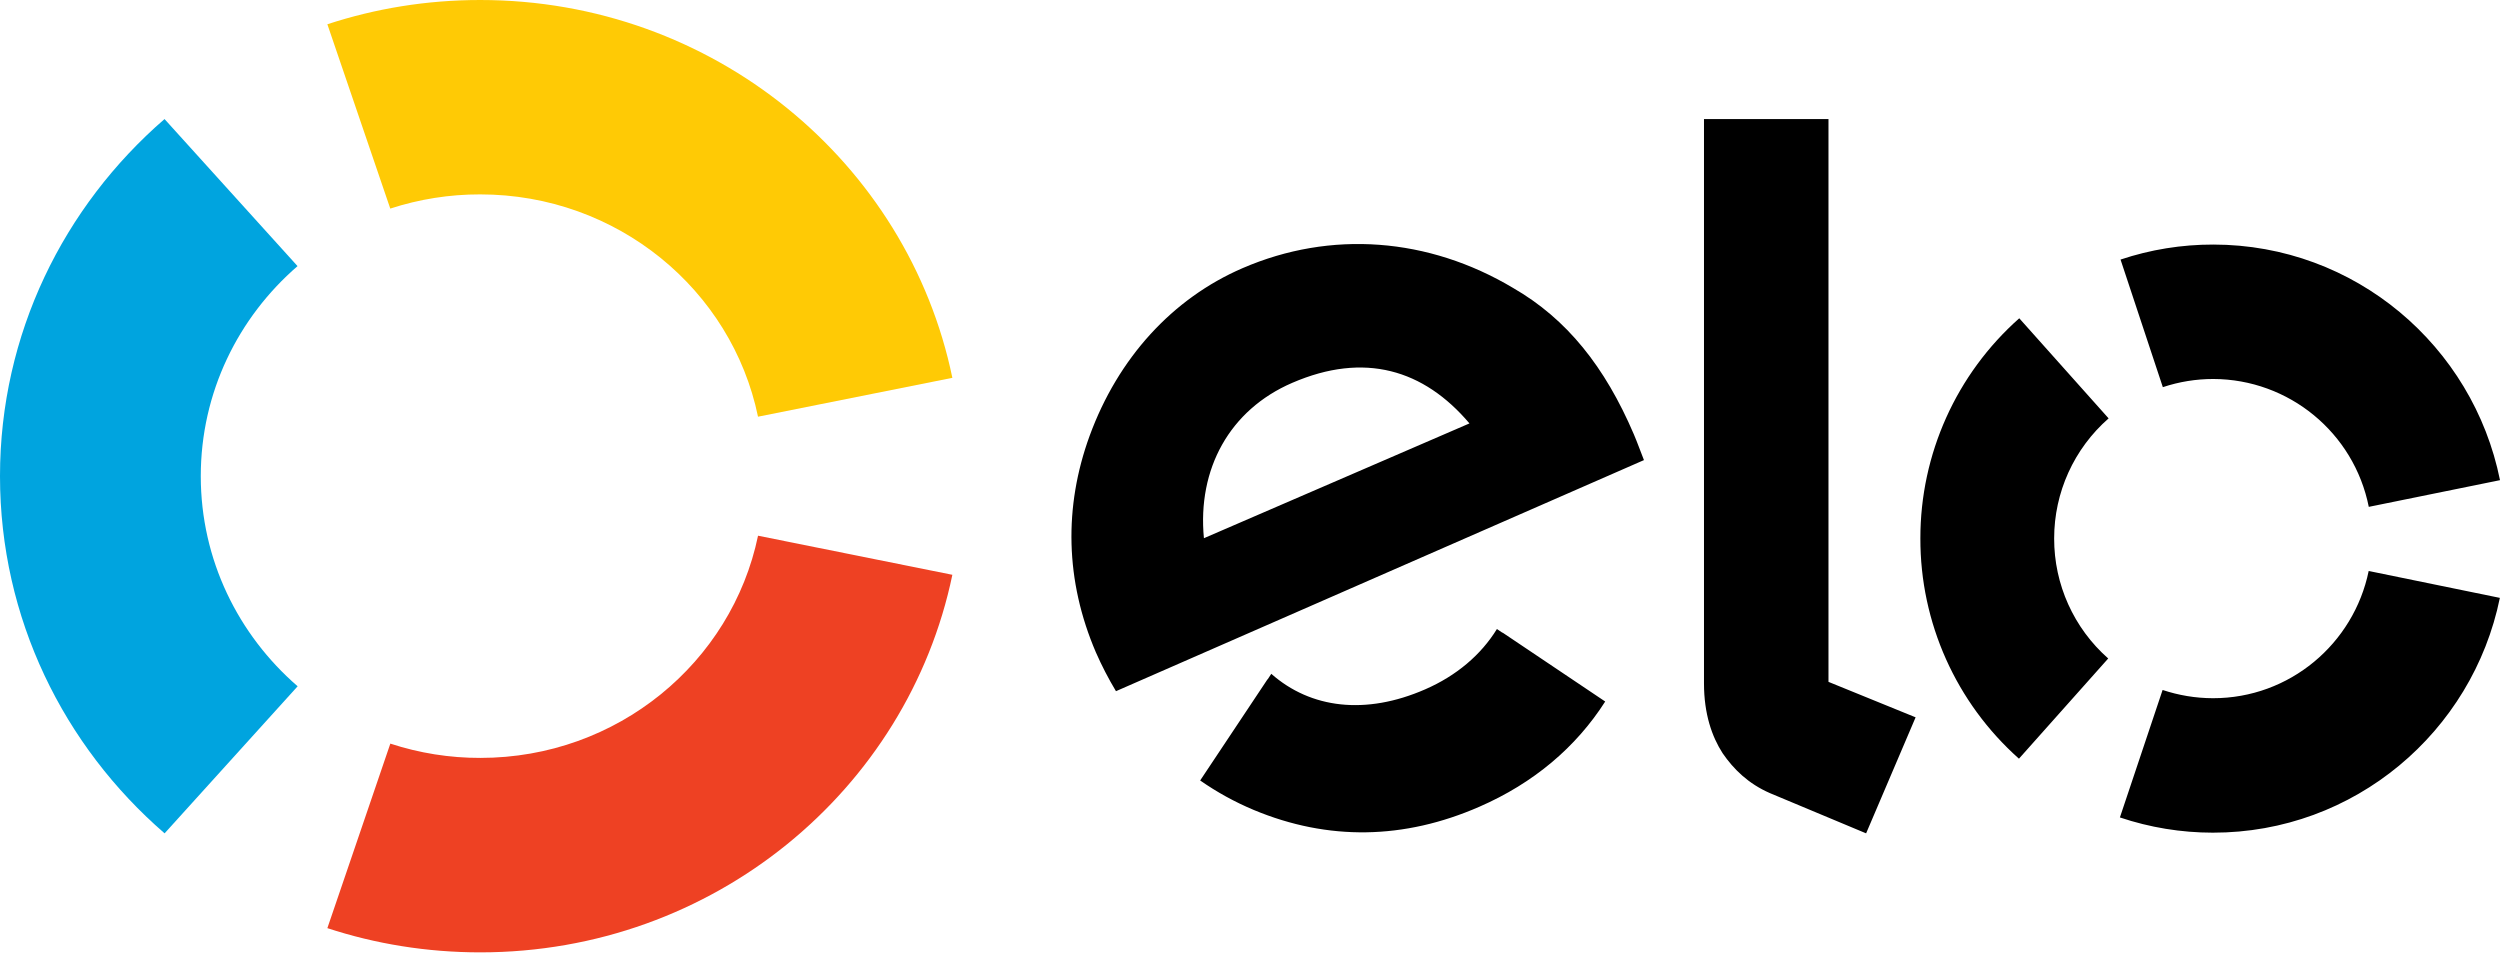
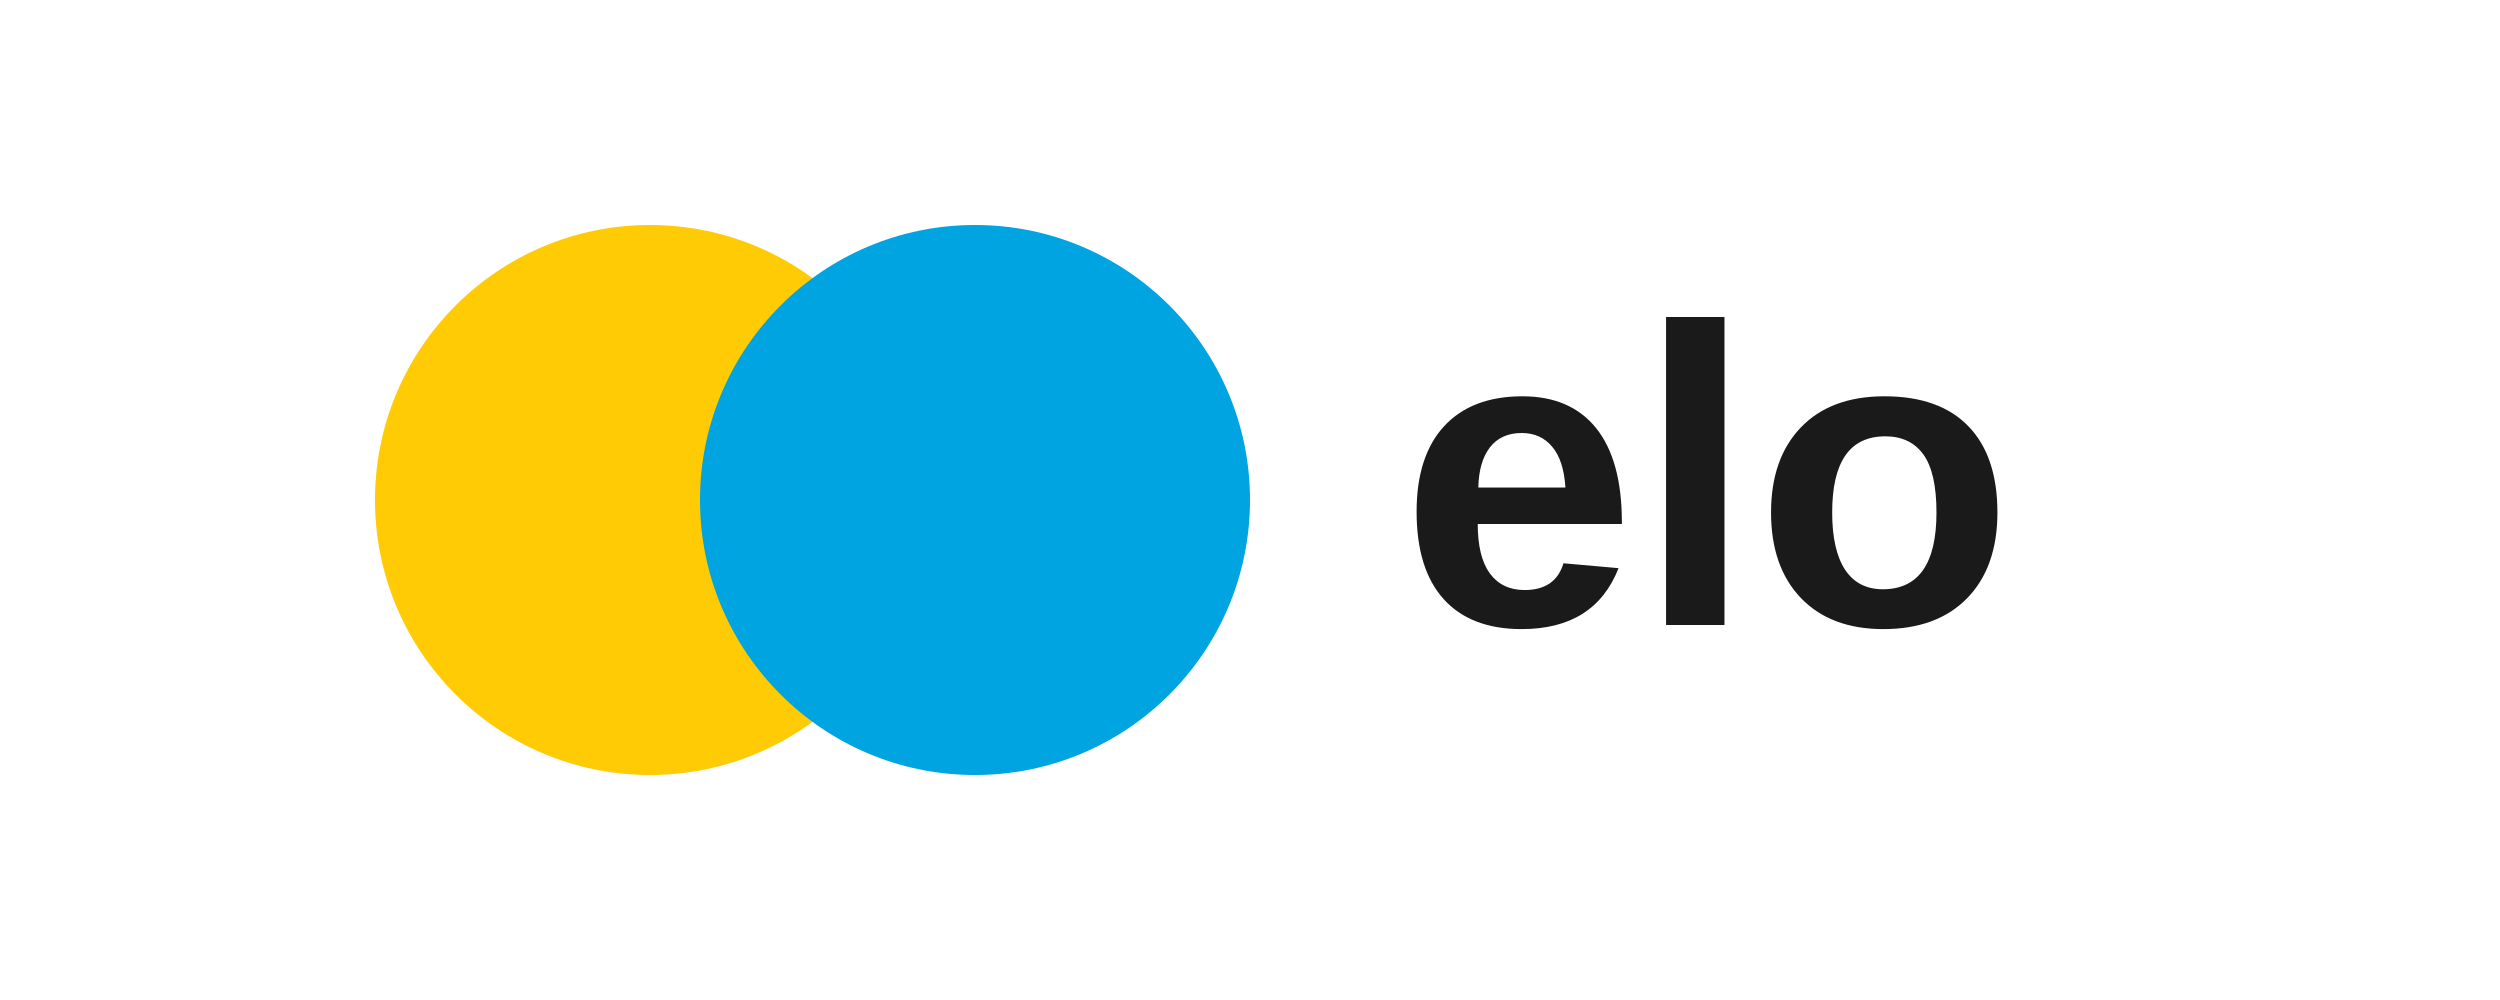
- <svg xmlns="http://www.w3.org/2000/svg" width="74" height="29" viewBox="0 0 74 29">
-   <g fill="none" fill-rule="evenodd">
-     <path d="M11.552 6.174a8.538 8.538 0 0 1 2.66-.42c4.06 0 7.449 2.824 8.225 6.58l5.753-1.15C26.87 4.801 21.115 0 14.213 0c-1.582 0-3.1.252-4.523.718l1.862 5.456z" fill="#FFCA05" />
-     <path d="M4.872 24.667l3.938-4.353c-1.758-1.523-2.867-3.745-2.867-6.22 0-2.475 1.107-4.696 2.864-6.217L4.87 3.524C1.884 6.11 0 9.887 0 14.094c0 4.208 1.884 7.986 4.872 10.573" fill="#00A4DF" />
-     <path d="M22.438 15.857c-.779 3.755-4.164 6.577-8.22 6.577a8.49 8.49 0 0 1-2.664-.423L9.69 27.473c1.422.466 2.944.717 4.527.717 6.894 0 12.648-4.797 13.973-11.176l-5.752-1.157z" fill="#EE4123" />
-     <path d="M44.476 18.725l-.004.004-.163-.11c-.47.764-1.2 1.384-2.125 1.786-1.757.767-3.385.57-4.554-.46l-.107.164c-.002-.002-.002-.003-.004-.003l-1.994 2.996a8.524 8.524 0 0 0 1.585.872c2.203.92 4.456.877 6.676-.093 1.607-.699 2.866-1.765 3.728-3.116l-3.038-2.04zm-6.225-7.393c-1.855.8-2.812 2.549-2.615 4.599l7.86-3.398c-1.352-1.596-3.11-2.124-5.245-1.201zm-5.218 9.128a10.248 10.248 0 0 1-.596-1.153c-.907-2.115-.95-4.303-.185-6.404.842-2.304 2.45-4.068 4.529-4.966 2.613-1.13 5.502-.907 8.006.586 1.591.916 2.719 2.332 3.575 4.333.11.256.205.53.299.763l-15.628 6.84zm21.09-16.936v16.659l2.579 1.05-1.465 3.434-2.846-1.19c-.639-.279-1.074-.704-1.403-1.184-.315-.49-.55-1.16-.55-2.065V3.524h3.685zm6.68 12.415a4.722 4.722 0 0 0 1.6 3.552l-2.642 2.966a8.698 8.698 0 0 1-2.918-6.522 8.695 8.695 0 0 1 2.927-6.514l2.645 2.963a4.72 4.72 0 0 0-1.612 3.555zm4.7 4.728c2.272.002 4.168-1.615 4.61-3.766l3.883.796c-.81 3.969-4.308 6.954-8.497 6.95a8.628 8.628 0 0 1-2.75-.451l1.264-3.773c.468.156.97.243 1.49.244zm.012-13.428c4.192.003 7.686 3 8.485 6.974l-3.884.79a4.708 4.708 0 0 0-4.605-3.785 4.72 4.72 0 0 0-1.491.242l-1.252-3.777a8.62 8.62 0 0 1 2.747-.444z" fill="#000" />
-   </g>
+ <svg xmlns="http://www.w3.org/2000/svg" viewBox="0 0 200 80" role="img" aria-label="Elo">
+   <rect width="200" height="80" fill="none" />
+   <circle cx="52" cy="40" r="22" fill="#FFCB05" />
+   <circle cx="78" cy="40" r="22" fill="#00A4E0" />
+   <text x="112" y="50" fill="#1A1A1A" font-family="Arial, Helvetica, sans-serif" font-size="34" font-weight="700">elo</text>
</svg>
